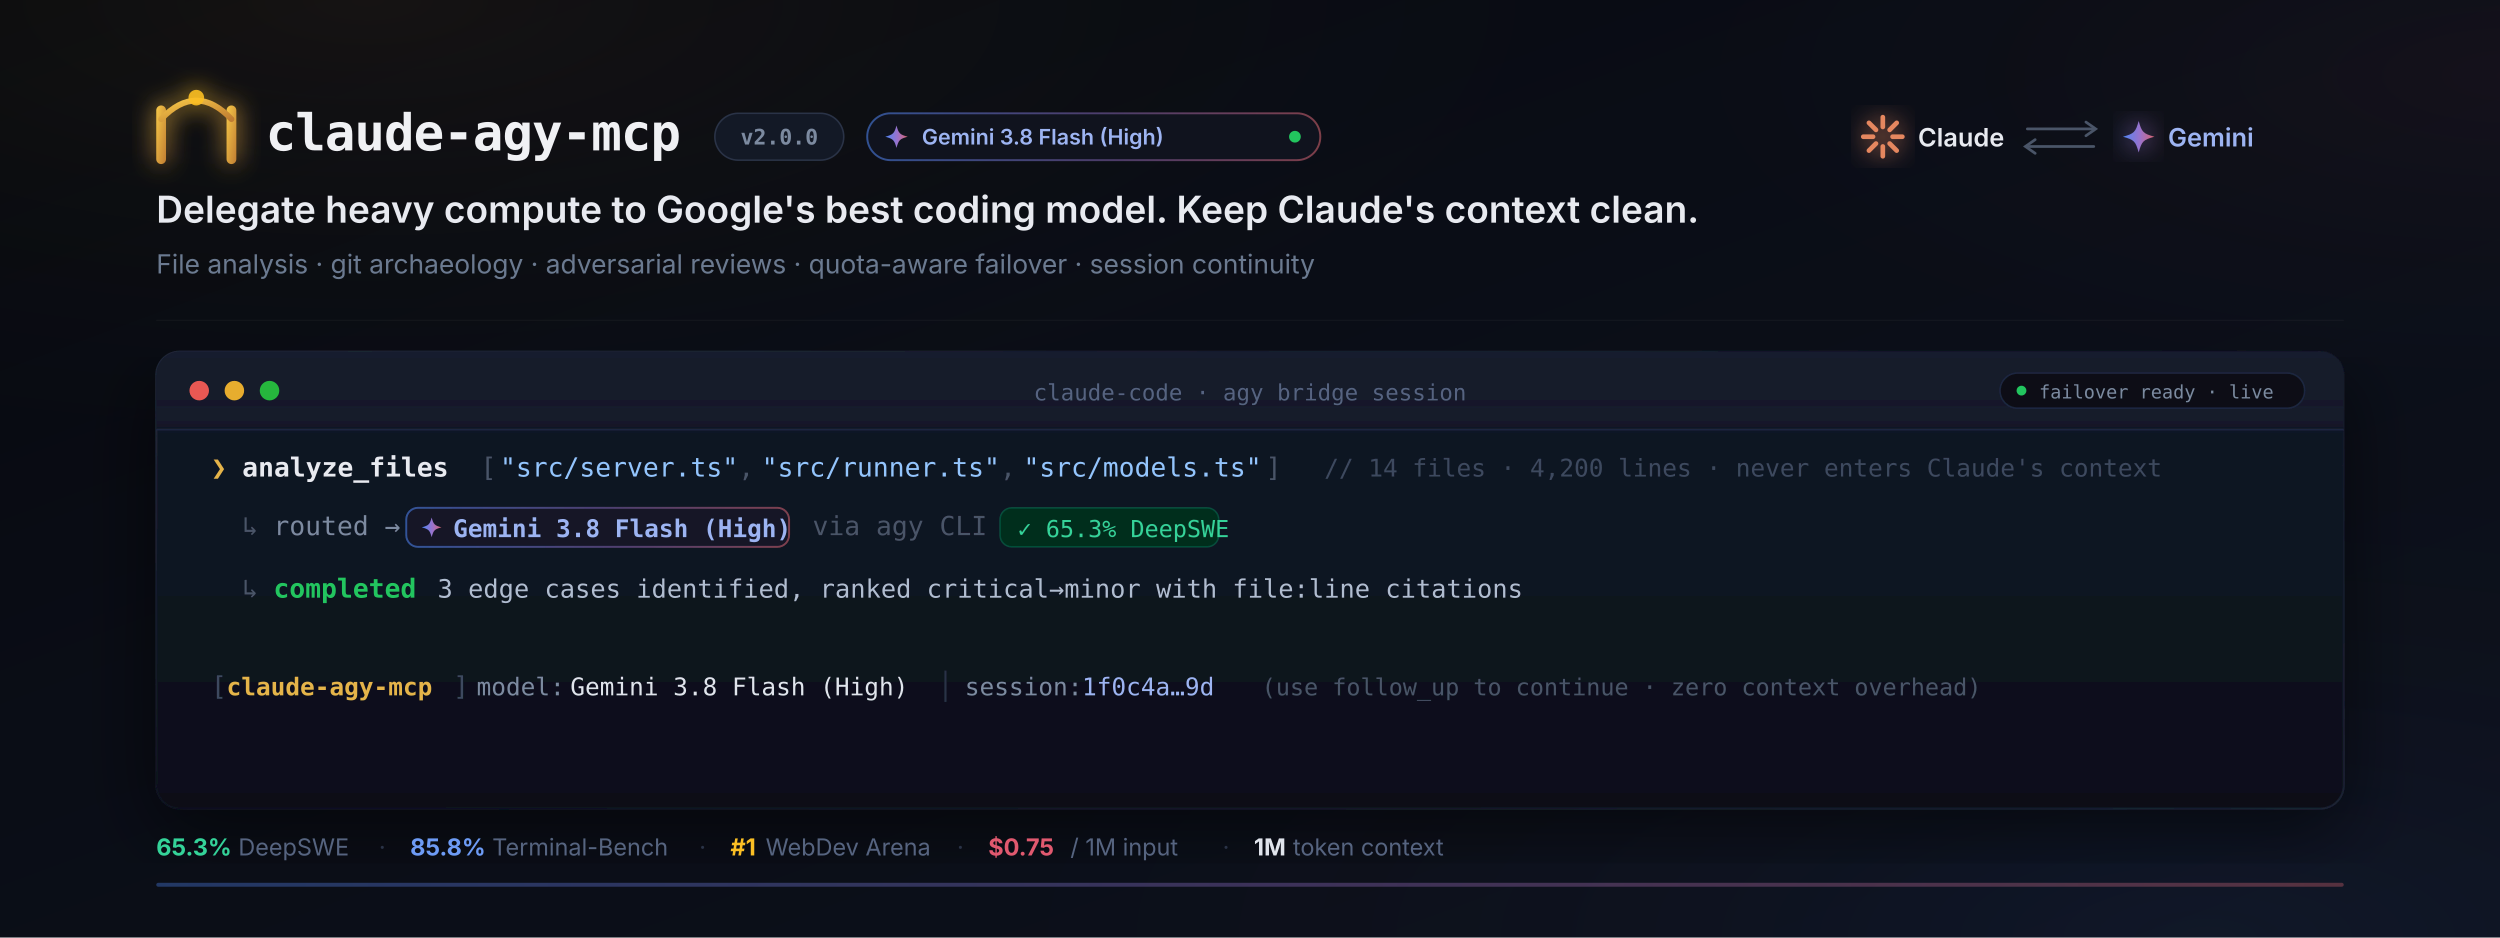
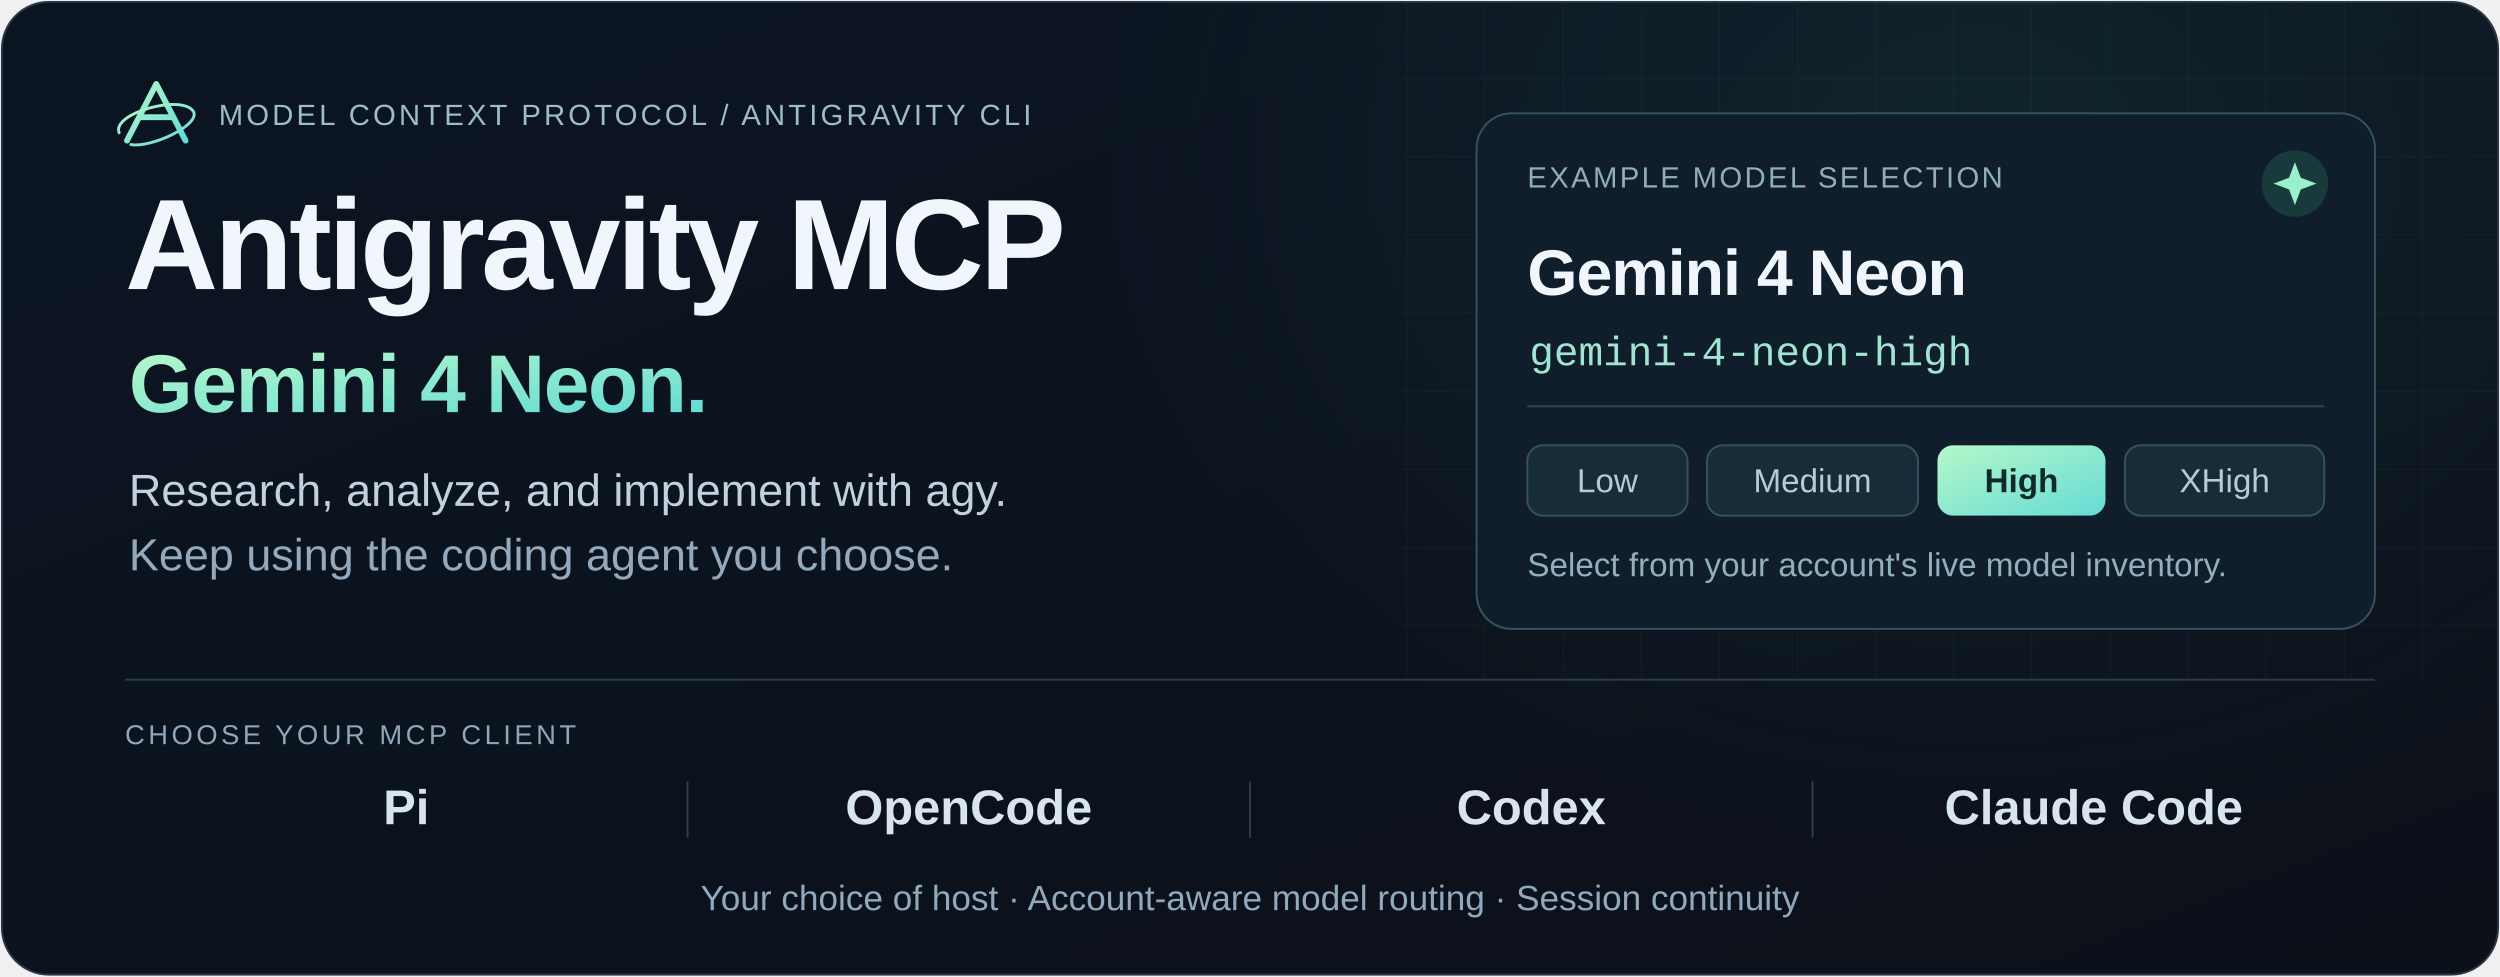
- <svg xmlns="http://www.w3.org/2000/svg" viewBox="0 0 1280 480" width="1280" height="480" role="img" aria-label="claude-agy-mcp: Claude Code delegates heavy coding to Gemini 3.8 Flash via the Antigravity CLI">
+ <svg xmlns="http://www.w3.org/2000/svg" viewBox="0 0 1280 500" width="1280" height="500" role="img" aria-labelledby="banner-title banner-description">
  <defs>
-     <linearGradient id="bg" x1="0%" y1="0%" x2="100%" y2="100%">
-       <stop offset="0%" stop-color="#06080d" />
-       <stop offset="40%" stop-color="#0a0d16" />
-       <stop offset="100%" stop-color="#0d111c" />
+     <linearGradient id="banner-bg" x1="0" y1="0" x2="1" y2="1">
+       <stop offset="0" stop-color="#0b1522" />
+       <stop offset="1" stop-color="#0c1019" />
    </linearGradient>
-     <radialGradient id="warmGlow" cx="15%" cy="0%" r="55%">
-       <stop offset="0%" stop-color="#d4a24a" stop-opacity="0.07" />
-       <stop offset="100%" stop-color="#06080d" stop-opacity="0" />
+     <linearGradient id="banner-accent" x1="0" y1="0" x2="1" y2="1">
+       <stop offset="0" stop-color="#b5f7c9" />
+       <stop offset="1" stop-color="#65dcd5" />
+     </linearGradient>
+     <radialGradient id="banner-glow">
+       <stop offset="0" stop-color="#286d66" stop-opacity="0.2" />
+       <stop offset="1" stop-color="#286d66" stop-opacity="0" />
    </radialGradient>
-     <radialGradient id="geminiGlowBlue" cx="88%" cy="100%" r="55%">
-       <stop offset="0%" stop-color="#4E86F5" stop-opacity="0.06" />
-       <stop offset="100%" stop-color="#06080d" stop-opacity="0" />
-     </radialGradient>
-     <radialGradient id="geminiGlowRed" cx="100%" cy="8%" r="40%">
-       <stop offset="0%" stop-color="#D96570" stop-opacity="0.045" />
-       <stop offset="100%" stop-color="#06080d" stop-opacity="0" />
-     </radialGradient>
-     <linearGradient id="gold" x1="0%" y1="0%" x2="100%" y2="100%">
-       <stop offset="0%" stop-color="#f7c948" />
-       <stop offset="100%" stop-color="#c07d32" />
-     </linearGradient>
-     <linearGradient id="gemini" x1="0%" y1="0%" x2="100%" y2="0%">
-       <stop offset="0%" stop-color="#4E86F5" />
-       <stop offset="55%" stop-color="#9B72CB" />
-       <stop offset="100%" stop-color="#D96570" />
-     </linearGradient>
-     <linearGradient id="geminiSoft" x1="0%" y1="0%" x2="100%" y2="0%">
-       <stop offset="0%" stop-color="#4E86F5" stop-opacity="0.55" />
-       <stop offset="55%" stop-color="#9B72CB" stop-opacity="0.45" />
-       <stop offset="100%" stop-color="#D96570" stop-opacity="0.55" />
-     </linearGradient>
-     <linearGradient id="cardBg" x1="0%" y1="0%" x2="0%" y2="100%">
-       <stop offset="0%" stop-color="#111827" />
-       <stop offset="100%" stop-color="#0b0f19" />
-     </linearGradient>
-     <linearGradient id="cardBorder" x1="0%" y1="0%" x2="100%" y2="100%">
-       <stop offset="0%" stop-color="#2a3347" stop-opacity="0.7" />
-       <stop offset="50%" stop-color="#1a2133" stop-opacity="0.3" />
-       <stop offset="100%" stop-color="#2a3347" stop-opacity="0.5" />
-     </linearGradient>
-     <linearGradient id="titleBarBg" x1="0%" y1="0%" x2="0%" y2="100%">
-       <stop offset="0%" stop-color="#161c2d" />
-       <stop offset="100%" stop-color="#111827" />
-     </linearGradient>
-     <filter id="cardDrop" x="-4%" y="-4%" width="108%" height="116%">
-       <feDropShadow dx="0" dy="12" stdDeviation="20" flood-color="#000" flood-opacity="0.55" />
-     </filter>
-     <filter id="iconGlow" x="-30%" y="-30%" width="160%" height="160%">
-       <feGaussianBlur stdDeviation="6" result="b" />
-       <feComposite in="SourceGraphic" in2="b" operator="over" />
-     </filter>
-     <path id="sparkle" d="M0 -7 C 1.4 -2 2 -1.4 7 0 C 2 1.4 1.4 2 0 7 C -1.4 2 -2 1.4 -7 0 C -2 -1.4 -1.4 -2 0 -7 Z" />
+     <pattern id="banner-grid" width="40" height="40" patternUnits="userSpaceOnUse">
+       <path d="M 40 0 H 0 V 40" fill="none" stroke="#7ba5aa" stroke-opacity="0.05" />
+     </pattern>
+     <clipPath id="banner-clip">
+       <rect x="1" y="1" width="1278" height="498" rx="24" />
+     </clipPath>
  </defs>
-   <rect width="1280" height="480" fill="url(#bg)" />
-   <rect width="1280" height="480" fill="url(#warmGlow)" />
-   <rect width="1280" height="480" fill="url(#geminiGlowBlue)" />
-   <rect width="1280" height="480" fill="url(#geminiGlowRed)" />
-   <line x1="80" y1="164" x2="1200" y2="164" stroke="#ffffff" stroke-opacity="0.04" stroke-width="0.5" />
-   <g transform="translate(80, 48)">
-     <g filter="url(#iconGlow)">
-       <rect x="0" y="6" width="5" height="30" rx="2.5" fill="url(#gold)" />
-       <rect x="36" y="6" width="5" height="30" rx="2.5" fill="url(#gold)" />
-       <path d="M2.5 13 Q20.5 -6 38.5 13" fill="none" stroke="url(#gold)" stroke-width="3" stroke-linecap="round" />
-       <circle cx="20.5" cy="2" r="4" fill="#fbbf24" opacity="0.9" />
+   <rect x="1" y="1" width="1278" height="498" rx="24" fill="url(#banner-bg)" stroke="#263647" />
+   <g clip-path="url(#banner-clip)">
+     <ellipse cx="1010" cy="80" rx="450" ry="360" fill="url(#banner-glow)" />
+     <rect x="716" y="0" width="564" height="348" fill="url(#banner-grid)" />
+   </g>
+   <g font-family="Arial, Helvetica, sans-serif">
+     <g fill="none" stroke="url(#banner-accent)" stroke-width="3" stroke-linecap="round" stroke-linejoin="round">
+       <path d="M 65 72 L 80 43 L 95 72 M 72 60 H 88" />
+       <path d="M 61 68 C 57 58 93 48 99 57 C 103 64 77 76 67 74" stroke-width="1.5" />
    </g>
-     <text x="56" y="29" font-family="ui-monospace, 'SF Mono', 'Cascadia Code', Menlo, monospace" font-size="26" font-weight="700" letter-spacing="-0.5px" fill="#f0f1f4">claude-agy-mcp</text>
-     <rect x="286" y="10" width="66" height="24" rx="12" fill="#131926" stroke="#2a3347" stroke-width="0.8" />
-     <text x="319" y="26" text-anchor="middle" font-family="ui-monospace, 'SF Mono', Menlo, monospace" font-size="11" font-weight="600" fill="#7c8aa0">v2.0.0</text>
-     <g transform="translate(364, 10)">
-       <rect width="232" height="24" rx="12" fill="#10131e" stroke="url(#geminiSoft)" stroke-width="1" />
-       <use href="#sparkle" transform="translate(15,12) scale(0.82)" fill="url(#gemini)" />
-       <text x="28" y="16" font-family="system-ui, -apple-system, sans-serif" font-size="11" font-weight="600" fill="#9DB4F2">Gemini 3.8 Flash (High)</text>
-       <circle cx="219" cy="12" r="3" fill="#22c55e" />
+     <text x="112" y="64" fill="#9cbdc3" font-size="15" letter-spacing="1.6">MODEL CONTEXT PROTOCOL / ANTIGRAVITY CLI</text>
+     <text x="64" y="148" fill="#f0f6fb" font-size="66" font-weight="700" letter-spacing="-2">Antigravity MCP</text>
+     <text x="66" y="211" fill="url(#banner-accent)" font-size="42" font-weight="600" letter-spacing="-0.7">Gemini 4 Neon.</text>
+     <text x="66" y="259" fill="#c3d1df" font-size="23">Research, analyze, and implement with agy.</text>
+     <text x="66" y="292" fill="#94a9bd" font-size="23">Keep using the coding agent you choose.</text>
+     <rect x="756" y="58" width="460" height="264" rx="18" fill="#101e2b" stroke="#35525e" />
+     <text x="782" y="96" fill="#8faeb9" font-size="15" letter-spacing="1.2">EXAMPLE MODEL SELECTION</text>
+     <circle cx="1175" cy="94" r="17" fill="#193a3b" />
+     <path d="M 1175 83 L 1178 91 L 1186 94 L 1178 97 L 1175 105 L 1172 97 L 1164 94 L 1172 91 Z" fill="#9aefcd" />
+     <text x="782" y="151" fill="#f0f6fb" font-size="33" font-weight="700" letter-spacing="-0.5">Gemini 4 Neon</text>
+     <text x="783" y="187" fill="#a0e5d2" font-family="'Courier New', Courier, monospace" font-size="21">gemini-4-neon-high</text>
+     <path d="M 782 208 H 1190" stroke="#2d4351" />
+     <g font-size="17" text-anchor="middle">
+       <rect x="782" y="228" width="82" height="36" rx="8" fill="#172b39" stroke="#36515d" />
+       <text x="823" y="252" fill="#b6cbd8">Low</text>
+       <rect x="874" y="228" width="108" height="36" rx="8" fill="#172b39" stroke="#36515d" />
+       <text x="928" y="252" fill="#b6cbd8">Medium</text>
+       <rect x="992" y="228" width="86" height="36" rx="8" fill="url(#banner-accent)" />
+       <text x="1035" y="252" fill="#102a29" font-weight="700">High</text>
+       <rect x="1088" y="228" width="102" height="36" rx="8" fill="#172b39" stroke="#36515d" />
+       <text x="1139" y="252" fill="#b6cbd8">XHigh</text>
    </g>
-   </g>
-   <g transform="translate(952, 58)">
-     <g transform="translate(12, 12)" stroke="#e5875f" stroke-width="2.4" stroke-linecap="round" filter="url(#iconGlow)">
-       <line x1="0" y1="-10" x2="0" y2="-5" />
-       <line x1="7.1" y1="-7.1" x2="3.5" y2="-3.5" />
-       <line x1="10" y1="0" x2="5" y2="0" />
-       <line x1="7.1" y1="7.1" x2="3.5" y2="3.5" />
-       <line x1="0" y1="10" x2="0" y2="5" />
-       <line x1="-7.1" y1="7.1" x2="-3.5" y2="3.5" />
-       <line x1="-10" y1="0" x2="-5" y2="0" />
-       <line x1="-7.1" y1="-7.1" x2="-3.5" y2="-3.5" />
+     <text x="782" y="295" fill="#93aebc" font-size="17">Select from your account's live model inventory.</text>
+     <path d="M 64 348 H 1216" stroke="#293c4b" />
+     <text x="64" y="381" fill="#8fa7bb" font-size="14" letter-spacing="1.8">CHOOSE YOUR MCP CLIENT</text>
+     <g fill="#d9e5ee" font-size="25" font-weight="600" text-anchor="middle">
+       <text x="208" y="422">Pi</text>
+       <text x="496" y="422">OpenCode</text>
+       <text x="784" y="422">Codex</text>
+       <text x="1072" y="422">Claude Code</text>
    </g>
-     <text x="30" y="17" font-family="system-ui, -apple-system, sans-serif" font-size="13" font-weight="600" fill="#e8eaf0">Claude</text>
-     <g stroke="#4a5568" stroke-width="1.4" stroke-linecap="round">
-       <line x1="86" y1="8" x2="120" y2="8" />
-       <path d="M116 4.5 L121 8 L116 11.5" fill="none" />
-       <line x1="120" y1="17" x2="86" y2="17" />
-       <path d="M90 13.5 L85 17 L90 20.5" fill="none" />
-     </g>
-     <use href="#sparkle" transform="translate(143, 12) scale(1.15)" fill="url(#gemini)" filter="url(#iconGlow)" />
-     <text x="158" y="17" font-family="system-ui, -apple-system, sans-serif" font-size="13" font-weight="600" fill="#9DB4F2">Gemini</text>
-   </g>
-   <text x="80" y="114" font-family="system-ui, -apple-system, 'Segoe UI', sans-serif" font-size="19" font-weight="600" fill="#e8eaf0">Delegate heavy compute to Google's best coding model. Keep Claude's context clean.</text>
-   <text x="80" y="140" font-family="system-ui, -apple-system, 'Segoe UI', sans-serif" font-size="13.5" fill="#6b7a90">File analysis · git archaeology · adversarial reviews · quota-aware failover · session continuity</text>
-   <g transform="translate(80, 180)" filter="url(#cardDrop)">
-     <rect width="1120" height="234" rx="12" fill="url(#cardBg)" stroke="url(#cardBorder)" stroke-width="1" />
-     <rect width="1120" height="40" rx="12" fill="url(#titleBarBg)" />
-     <rect y="28" width="1120" height="12" fill="url(#titleBarBg)" />
-     <line x1="0" y1="40" x2="1120" y2="40" stroke="#1e2740" stroke-width="0.8" />
-     <circle cx="22" cy="20" r="5" fill="#ff5f57" opacity="0.9" />
-     <circle cx="40" cy="20" r="5" fill="#febc2e" opacity="0.9" />
-     <circle cx="58" cy="20" r="5" fill="#28c840" opacity="0.9" />
-     <text x="560" y="25" text-anchor="middle" font-family="ui-monospace, 'SF Mono', Menlo, monospace" font-size="11.5" fill="#566480">claude-code · agy bridge session</text>
-     <g transform="translate(944, 11)">
-       <rect width="156" height="18" rx="9" fill="#0c1018" stroke="#1e2740" stroke-width="0.8" />
-       <circle cx="11" cy="9" r="2.5" fill="#22c55e" />
-       <text x="20" y="13" font-family="ui-monospace, 'SF Mono', Menlo, monospace" font-size="9.5" fill="#7c8aa0">failover ready · live</text>
-     </g>
-     <g transform="translate(28, 64)" font-family="ui-monospace, 'SF Mono', 'Cascadia Code', Menlo, monospace" font-size="13.5">
-       <g>
-         <text x="0" y="0" fill="#e5b44a" font-weight="700">❯</text>
-         <text x="16" y="0" fill="#e8eaf0" font-weight="600">analyze_files</text>
-         <text x="138" y="0" fill="#4a5568">[</text>
-         <text x="148" y="0" fill="#93c5fd">"src/server.ts"</text>
-         <text x="270" y="0" fill="#4a5568">,</text>
-         <text x="282" y="0" fill="#93c5fd">"src/runner.ts"</text>
-         <text x="404" y="0" fill="#4a5568">,</text>
-         <text x="416" y="0" fill="#93c5fd">"src/models.ts"</text>
-         <text x="540" y="0" fill="#4a5568">]</text>
-       </g>
-       <text x="570" y="0" fill="#3d4a5e" font-size="12.5">// 14 files · 4,200 lines · never enters Claude's context</text>
-       <g transform="translate(16, 30)">
-         <text x="0" y="0" fill="#4a5568">↳</text>
-         <text x="16" y="0" fill="#7c8aa0">routed →</text>
-         <rect x="84" y="-14" width="196" height="20" rx="6" fill="#121627" stroke="url(#geminiSoft)" stroke-width="1" />
-         <use href="#sparkle" transform="translate(97,-4) scale(0.72)" fill="url(#gemini)" />
-         <text x="108" y="1" fill="#9DB4F2" font-weight="600" font-size="12.5">Gemini 3.8 Flash (High)</text>
-         <text x="292" y="0" fill="#4a5568">via agy CLI</text>
-         <rect x="388" y="-14" width="112" height="20" rx="6" fill="#062e1f" stroke="#047857" stroke-opacity="0.5" stroke-width="0.8" />
-         <text x="397" y="1" fill="#34d399" font-size="12">✓ 65.3% DeepSWE</text>
-       </g>
-       <g transform="translate(16, 62)">
-         <text x="0" y="0" fill="#4a5568">↳</text>
-         <text x="16" y="0" fill="#22c55e" font-weight="600">completed</text>
-         <text x="100" y="0" fill="#b0bdd0" font-size="13">3 edge cases identified, ranked critical→minor with file:line citations</text>
-       </g>
-       <line x1="-6" y1="86" x2="1070" y2="86" stroke="url(#geminiSoft)" stroke-opacity="0.25" stroke-width="0.6" />
-       <g transform="translate(0, 112)">
-         <text x="0" y="0" fill="#3d4a5e">[</text>
-         <text x="8" y="0" fill="#e5b44a" font-weight="600" font-size="12.5">claude-agy-mcp</text>
-         <text x="124" y="0" fill="#3d4a5e">]</text>
-         <text x="136" y="0" fill="#7c8aa0" font-size="12.5">model:</text>
-         <text x="184" y="0" fill="#e0e4ec" font-weight="500" font-size="12.5">Gemini 3.8 Flash (High)</text>
-         <text x="372" y="0" fill="#2a3347">│</text>
-         <text x="386" y="0" fill="#7c8aa0" font-size="12.5">session:</text>
-         <text x="446" y="0" fill="#9DB4F2" font-size="12.5">1f0c4a…9d</text>
-         <text x="538" y="0" fill="#4a5568" font-size="12">(use follow_up to continue · zero context overhead)</text>
-       </g>
-     </g>
-   </g>
-   <g transform="translate(80, 438)">
-     <g font-family="system-ui, -apple-system, sans-serif" font-size="12">
-       <text x="0" y="0" fill="#34d399" font-weight="700">65.3%</text>
-       <text x="42" y="0" fill="#566480">DeepSWE</text>
-       <text x="114" y="0" fill="#2a3347">·</text>
-       <text x="130" y="0" fill="#6D9BF5" font-weight="700">85.8%</text>
-       <text x="172" y="0" fill="#566480">Terminal-Bench</text>
-       <text x="278" y="0" fill="#2a3347">·</text>
-       <text x="294" y="0" fill="#fbbf24" font-weight="700">#1</text>
-       <text x="312" y="0" fill="#566480">WebDev Arena</text>
-       <text x="410" y="0" fill="#2a3347">·</text>
-       <text x="426" y="0" fill="#E1596F" font-weight="700">$0.75</text>
-       <text x="468" y="0" fill="#566480">/ 1M input</text>
-       <text x="546" y="0" fill="#2a3347">·</text>
-       <text x="562" y="0" fill="#e0e4ec" font-weight="700">1M</text>
-       <text x="582" y="0" fill="#566480">token context</text>
-     </g>
-     <rect x="0" y="14" width="1120" height="2" rx="1" fill="url(#gemini)" opacity="0.35" />
+     <path d="M 352 400 V 429 M 640 400 V 429 M 928 400 V 429" stroke="#2b3e4e" />
+     <text x="640" y="466" fill="#90a9bd" font-size="18" text-anchor="middle">Your choice of host · Account-aware model routing · Session continuity</text>
  </g>
</svg>
